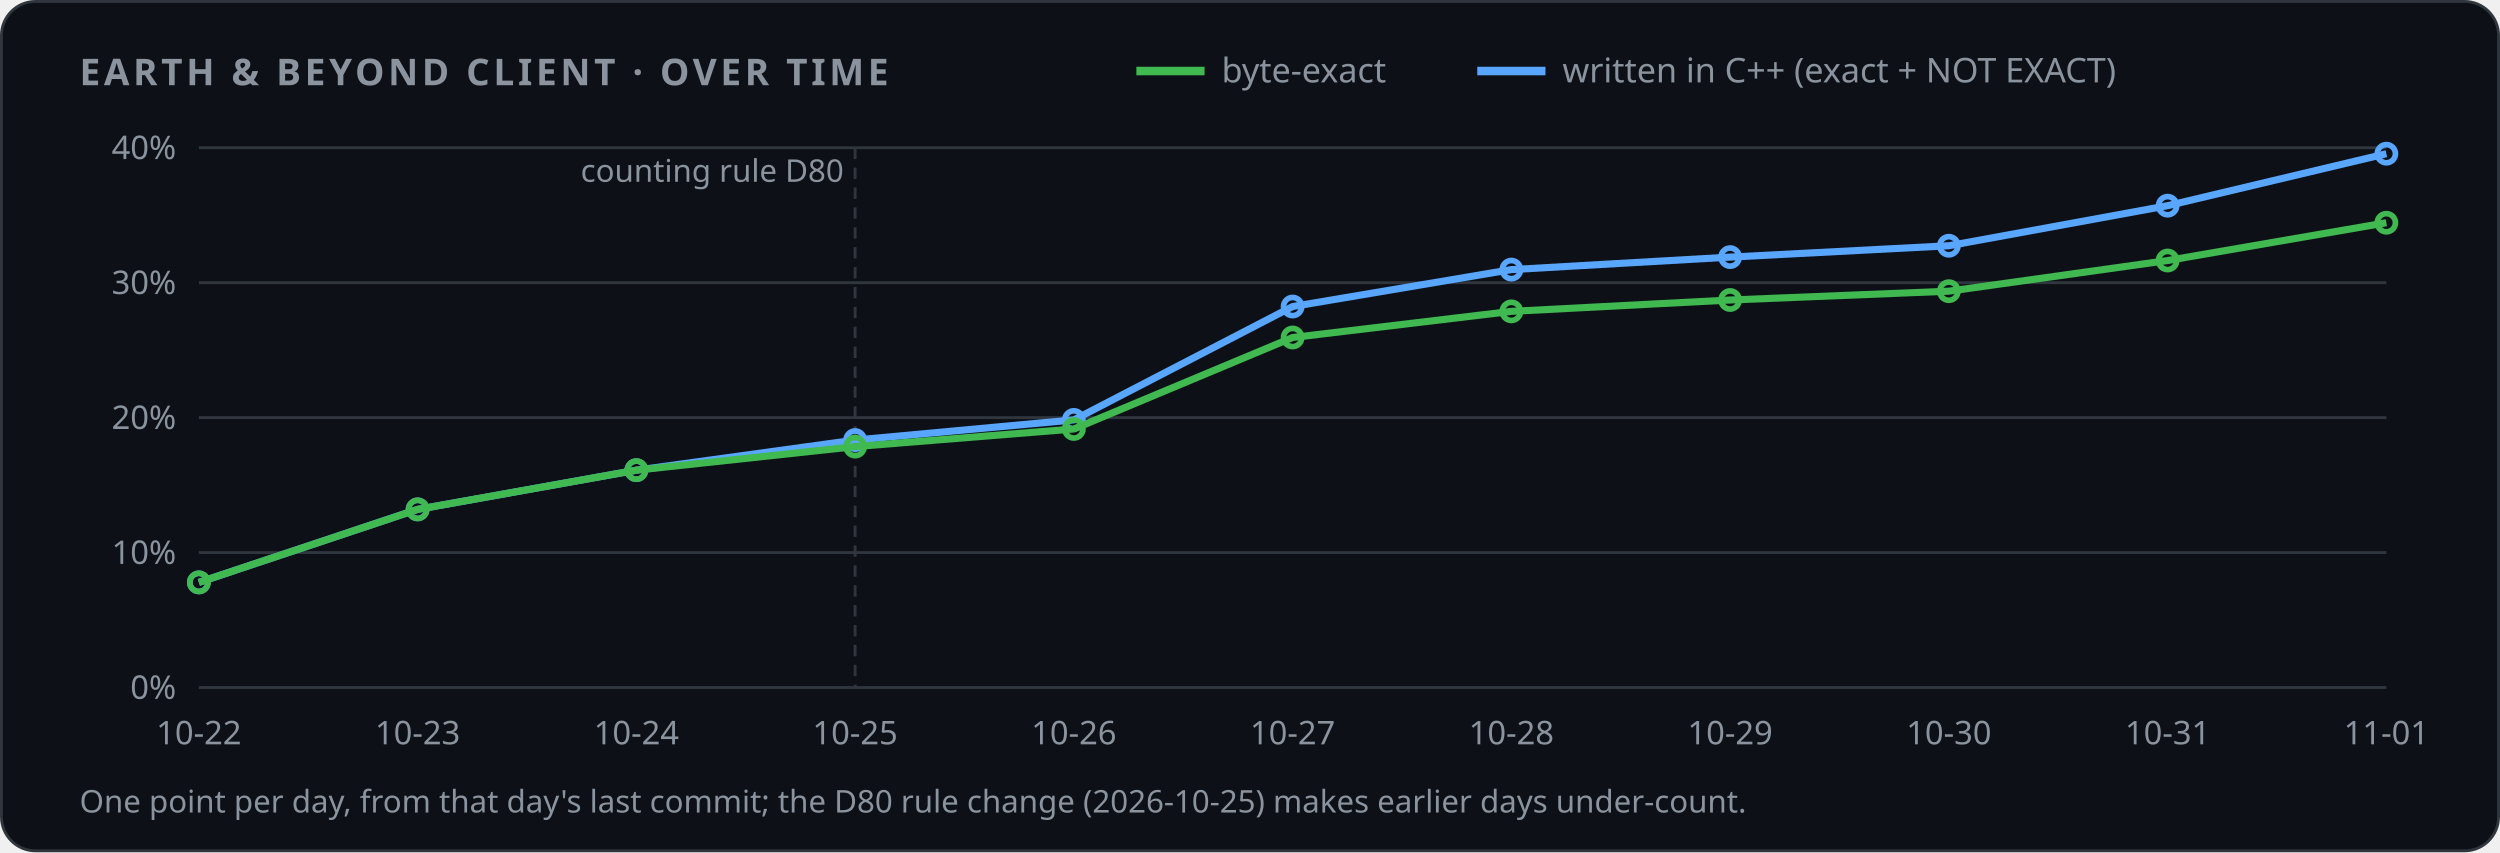
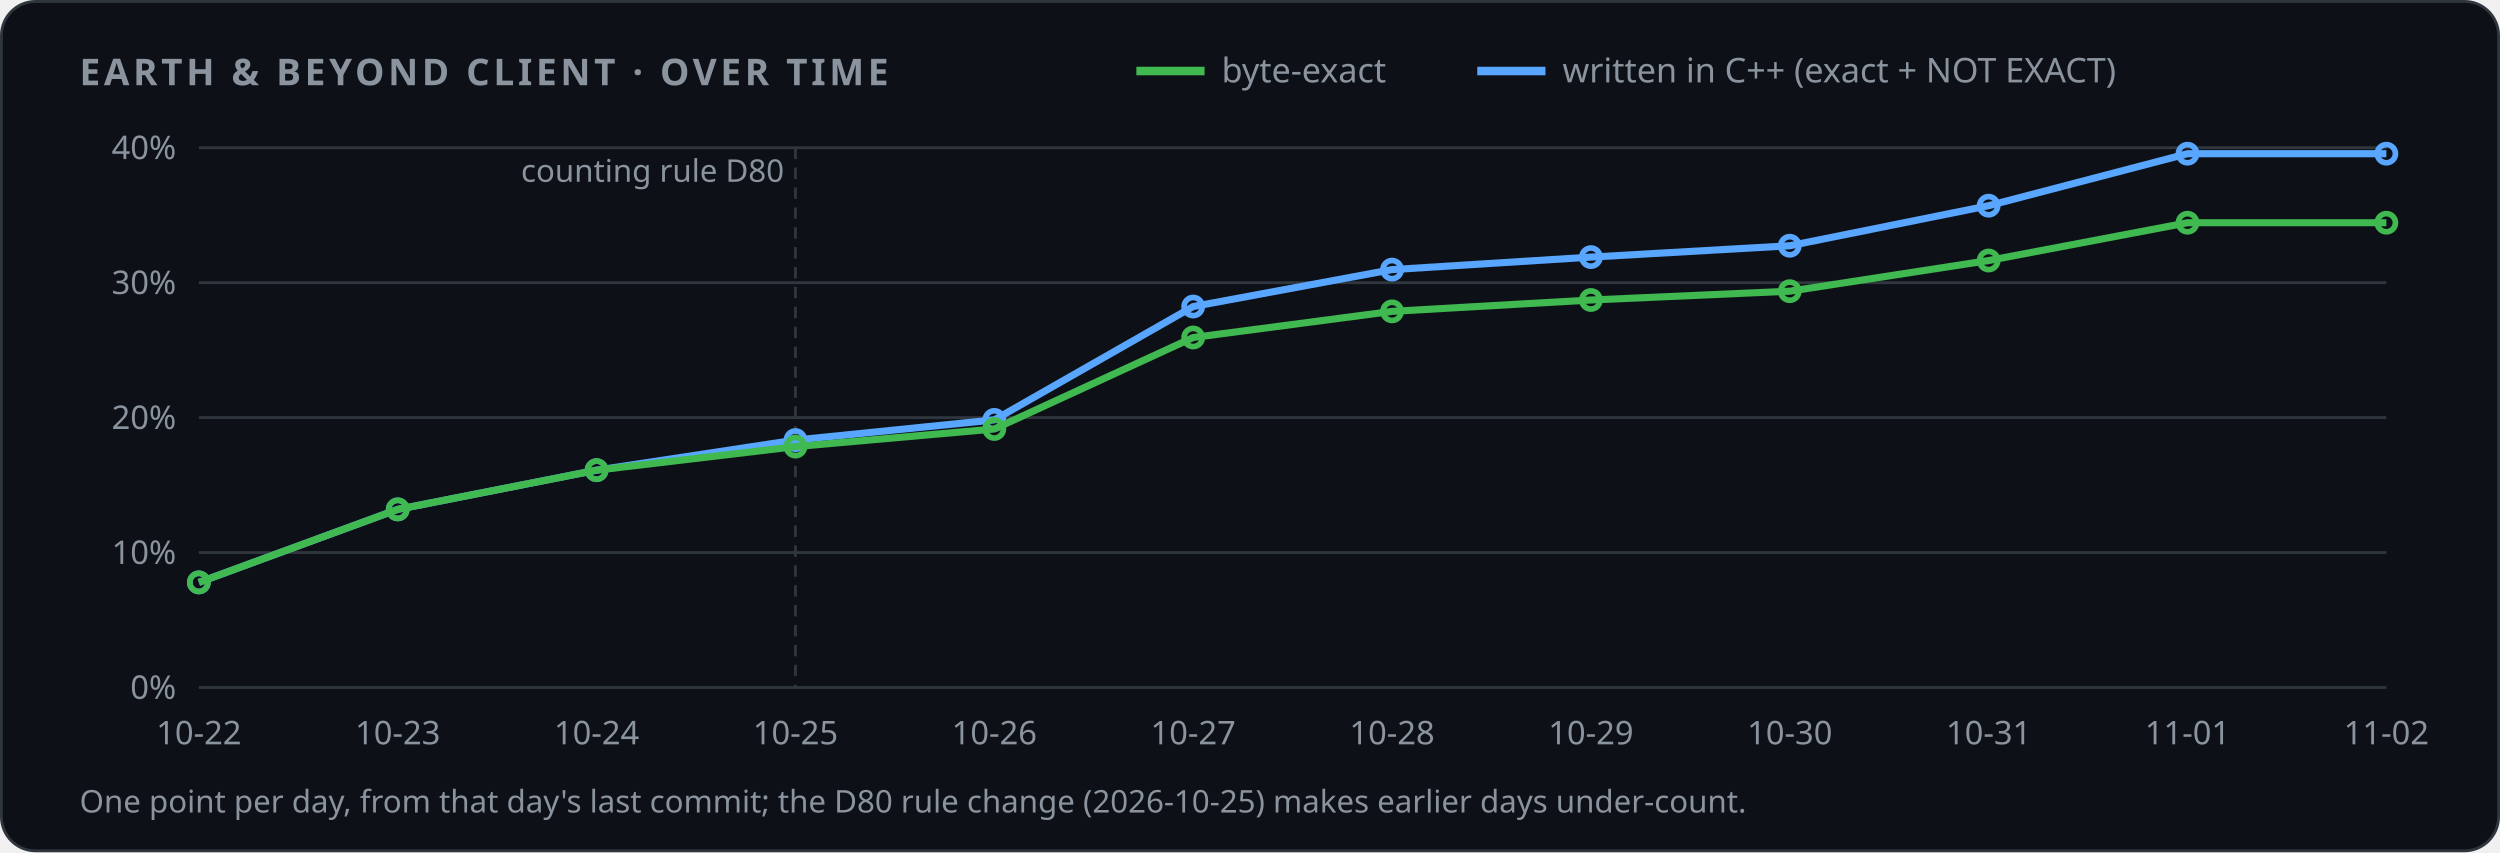
<svg xmlns="http://www.w3.org/2000/svg" width="880" height="300" viewBox="0 0 880 300" role="img" aria-labelledby="title desc">
  <style>
    .card { fill: #0d1117; stroke: #30363d; } .strong { fill: #f0f6fc; } .muted { fill: #8b949e; }
    .grid { stroke: #30363d; } .up { fill: #3fb950; } .down { fill: #f85149; }
    .s-exact { fill: #3fb950; } .s-notexact { fill: #d29922; } .s-stub { fill: #a371f7; }
    .s-third { fill: #238636; } .s-linker { fill: #1b4d2b; } .s-unattr { fill: #30363d; }
    .l-exact { stroke: #3fb950; } .l-written { stroke: #58a6ff; }
    @media (prefers-color-scheme: light) {
      .card { fill: #ffffff; stroke: #d0d7de; } .strong { fill: #1f2328; } .muted { fill: #59636e; }
      .grid { stroke: #d0d7de; } .up { fill: #1a7f37; } .down { fill: #cf222e; }
      .s-exact { fill: #1a7f37; } .s-third { fill: #4ac26b; } .s-linker { fill: #aceebb; } .s-unattr { fill: #d0d7de; }
      .l-exact { stroke: #1a7f37; } .l-written { stroke: #0969da; }
    }
  </style>
  <rect class="card" x="0.5" y="0.5" width="879" height="299" rx="12" />
  <g font-family="-apple-system,BlinkMacSystemFont,'Segoe UI','Noto Sans',Helvetica,Arial,sans-serif">
    <text x="28" y="30" class="muted" font-size="13" font-weight="600" letter-spacing="1.3">EARTH &amp; BEYOND CLIENT · OVER TIME</text>
    <line x1="400" x2="424" y1="25" y2="25" class="l-exact" stroke-width="3" />
    <text x="430" y="29" class="muted" font-size="12">byte-exact</text>
    <line x1="520" x2="544" y1="25" y2="25" class="l-written" stroke-width="3" />
    <text x="550" y="29" class="muted" font-size="12">written in C++ (exact + NOT EXACT)</text>
    <line x1="70" x2="840" y1="242.0" y2="242.0" class="grid" />
    <text x="62" y="246.0" class="muted" font-size="11.5" text-anchor="end">0%</text>
    <line x1="70" x2="840" y1="194.5" y2="194.5" class="grid" />
    <text x="62" y="198.5" class="muted" font-size="11.5" text-anchor="end">10%</text>
    <line x1="70" x2="840" y1="147.0" y2="147.0" class="grid" />
    <text x="62" y="151.0" class="muted" font-size="11.5" text-anchor="end">20%</text>
    <line x1="70" x2="840" y1="99.5" y2="99.5" class="grid" />
    <text x="62" y="103.5" class="muted" font-size="11.5" text-anchor="end">30%</text>
    <line x1="70" x2="840" y1="52.0" y2="52.0" class="grid" />
    <text x="62" y="56.0" class="muted" font-size="11.5" text-anchor="end">40%</text>
    <text x="70.0" y="262" class="muted" font-size="11.5" text-anchor="middle">10-22</text>
-     <text x="147.0" y="262" class="muted" font-size="11.5" text-anchor="middle">10-23</text>
-     <text x="224.0" y="262" class="muted" font-size="11.5" text-anchor="middle">10-24</text>
-     <text x="301.0" y="262" class="muted" font-size="11.5" text-anchor="middle">10-25</text>
-     <text x="378.0" y="262" class="muted" font-size="11.5" text-anchor="middle">10-26</text>
-     <text x="455.0" y="262" class="muted" font-size="11.5" text-anchor="middle">10-27</text>
-     <text x="532.0" y="262" class="muted" font-size="11.5" text-anchor="middle">10-28</text>
-     <text x="609.0" y="262" class="muted" font-size="11.5" text-anchor="middle">10-29</text>
-     <text x="686.0" y="262" class="muted" font-size="11.5" text-anchor="middle">10-30</text>
-     <text x="763.0" y="262" class="muted" font-size="11.5" text-anchor="middle">10-31</text>
-     <text x="840.0" y="262" class="muted" font-size="11.5" text-anchor="middle">11-01</text>
-     <line x1="301.0" x2="301.0" y1="52" y2="242" class="grid" stroke-dasharray="4 3" />
-     <text x="297.0" y="64" class="muted" font-size="11" text-anchor="end">counting rule D80</text>
-     <polyline points="70.0,205.0 147.0,179.3 224.0,165.5 301.0,154.9 378.0,147.8 455.0,107.9 532.0,94.9 609.0,90.5 686.0,86.5 763.0,72.4 840.0,54.1" fill="none" class="l-written" stroke-width="2.5" stroke-linejoin="round" />
+     <text x="140.0" y="262" class="muted" font-size="11.5" text-anchor="middle">10-23</text>
+     <text x="210.0" y="262" class="muted" font-size="11.5" text-anchor="middle">10-24</text>
+     <text x="280.0" y="262" class="muted" font-size="11.5" text-anchor="middle">10-25</text>
+     <text x="350.0" y="262" class="muted" font-size="11.5" text-anchor="middle">10-26</text>
+     <text x="420.0" y="262" class="muted" font-size="11.5" text-anchor="middle">10-27</text>
+     <text x="490.0" y="262" class="muted" font-size="11.5" text-anchor="middle">10-28</text>
+     <text x="560.0" y="262" class="muted" font-size="11.5" text-anchor="middle">10-29</text>
+     <text x="630.0" y="262" class="muted" font-size="11.5" text-anchor="middle">10-30</text>
+     <text x="700.0" y="262" class="muted" font-size="11.5" text-anchor="middle">10-31</text>
+     <text x="770.0" y="262" class="muted" font-size="11.5" text-anchor="middle">11-01</text>
+     <text x="840.0" y="262" class="muted" font-size="11.5" text-anchor="middle">11-02</text>
+     <line x1="280.0" x2="280.0" y1="52" y2="242" class="grid" stroke-dasharray="4 3" />
+     <text x="276.0" y="64" class="muted" font-size="11" text-anchor="end">counting rule D80</text>
+     <polyline points="70.0,205.0 140.0,179.3 210.0,165.5 280.0,154.9 350.0,147.8 420.0,107.9 490.0,94.9 560.0,90.5 630.0,86.5 700.0,72.4 770.0,54.1 840.0,54.1" fill="none" class="l-written" stroke-width="2.5" stroke-linejoin="round" />
    <circle cx="70.0" cy="205.0" r="3.2" class="l-written" fill="none" stroke-width="2" />
-     <circle cx="147.0" cy="179.3" r="3.2" class="l-written" fill="none" stroke-width="2" />
-     <circle cx="224.0" cy="165.5" r="3.2" class="l-written" fill="none" stroke-width="2" />
-     <circle cx="301.0" cy="154.9" r="3.2" class="l-written" fill="none" stroke-width="2" />
-     <circle cx="378.0" cy="147.8" r="3.2" class="l-written" fill="none" stroke-width="2" />
-     <circle cx="455.0" cy="107.9" r="3.2" class="l-written" fill="none" stroke-width="2" />
-     <circle cx="532.0" cy="94.9" r="3.2" class="l-written" fill="none" stroke-width="2" />
-     <circle cx="609.0" cy="90.5" r="3.2" class="l-written" fill="none" stroke-width="2" />
-     <circle cx="686.0" cy="86.5" r="3.2" class="l-written" fill="none" stroke-width="2" />
-     <circle cx="763.0" cy="72.4" r="3.2" class="l-written" fill="none" stroke-width="2" />
+     <circle cx="140.0" cy="179.3" r="3.2" class="l-written" fill="none" stroke-width="2" />
+     <circle cx="210.0" cy="165.5" r="3.2" class="l-written" fill="none" stroke-width="2" />
+     <circle cx="280.0" cy="154.9" r="3.2" class="l-written" fill="none" stroke-width="2" />
+     <circle cx="350.0" cy="147.8" r="3.2" class="l-written" fill="none" stroke-width="2" />
+     <circle cx="420.0" cy="107.9" r="3.2" class="l-written" fill="none" stroke-width="2" />
+     <circle cx="490.0" cy="94.9" r="3.2" class="l-written" fill="none" stroke-width="2" />
+     <circle cx="560.0" cy="90.5" r="3.2" class="l-written" fill="none" stroke-width="2" />
+     <circle cx="630.0" cy="86.5" r="3.2" class="l-written" fill="none" stroke-width="2" />
+     <circle cx="700.0" cy="72.4" r="3.2" class="l-written" fill="none" stroke-width="2" />
+     <circle cx="770.0" cy="54.1" r="3.2" class="l-written" fill="none" stroke-width="2" />
    <circle cx="840.0" cy="54.1" r="3.2" class="l-written" fill="none" stroke-width="2" />
-     <polyline points="70.0,205.0 147.0,179.3 224.0,165.5 301.0,157.2 378.0,151.0 455.0,118.8 532.0,109.6 609.0,105.6 686.0,102.5 763.0,91.7 840.0,78.4" fill="none" class="l-exact" stroke-width="2.5" stroke-linejoin="round" />
+     <polyline points="70.0,205.0 140.0,179.3 210.0,165.5 280.0,157.2 350.0,151.0 420.0,118.8 490.0,109.6 560.0,105.6 630.0,102.5 700.0,91.7 770.0,78.4 840.0,78.4" fill="none" class="l-exact" stroke-width="2.5" stroke-linejoin="round" />
    <circle cx="70.0" cy="205.0" r="3.2" class="l-exact" fill="none" stroke-width="2" />
-     <circle cx="147.0" cy="179.3" r="3.2" class="l-exact" fill="none" stroke-width="2" />
-     <circle cx="224.0" cy="165.5" r="3.2" class="l-exact" fill="none" stroke-width="2" />
-     <circle cx="301.0" cy="157.2" r="3.2" class="l-exact" fill="none" stroke-width="2" />
-     <circle cx="378.0" cy="151.0" r="3.2" class="l-exact" fill="none" stroke-width="2" />
-     <circle cx="455.0" cy="118.8" r="3.2" class="l-exact" fill="none" stroke-width="2" />
-     <circle cx="532.0" cy="109.6" r="3.2" class="l-exact" fill="none" stroke-width="2" />
-     <circle cx="609.0" cy="105.6" r="3.2" class="l-exact" fill="none" stroke-width="2" />
-     <circle cx="686.0" cy="102.5" r="3.2" class="l-exact" fill="none" stroke-width="2" />
-     <circle cx="763.0" cy="91.7" r="3.2" class="l-exact" fill="none" stroke-width="2" />
+     <circle cx="140.0" cy="179.3" r="3.2" class="l-exact" fill="none" stroke-width="2" />
+     <circle cx="210.0" cy="165.5" r="3.2" class="l-exact" fill="none" stroke-width="2" />
+     <circle cx="280.0" cy="157.2" r="3.2" class="l-exact" fill="none" stroke-width="2" />
+     <circle cx="350.0" cy="151.0" r="3.2" class="l-exact" fill="none" stroke-width="2" />
+     <circle cx="420.0" cy="118.8" r="3.2" class="l-exact" fill="none" stroke-width="2" />
+     <circle cx="490.0" cy="109.6" r="3.2" class="l-exact" fill="none" stroke-width="2" />
+     <circle cx="560.0" cy="105.6" r="3.2" class="l-exact" fill="none" stroke-width="2" />
+     <circle cx="630.0" cy="102.5" r="3.2" class="l-exact" fill="none" stroke-width="2" />
+     <circle cx="700.0" cy="91.7" r="3.2" class="l-exact" fill="none" stroke-width="2" />
+     <circle cx="770.0" cy="78.4" r="3.2" class="l-exact" fill="none" stroke-width="2" />
    <circle cx="840.0" cy="78.4" r="3.2" class="l-exact" fill="none" stroke-width="2" />
    <text x="28" y="286" class="muted" font-size="11">One point per day, from that day's last commit; the D80 rule change (2026-10-25) makes earlier days under-count.</text>
  </g>
</svg>
